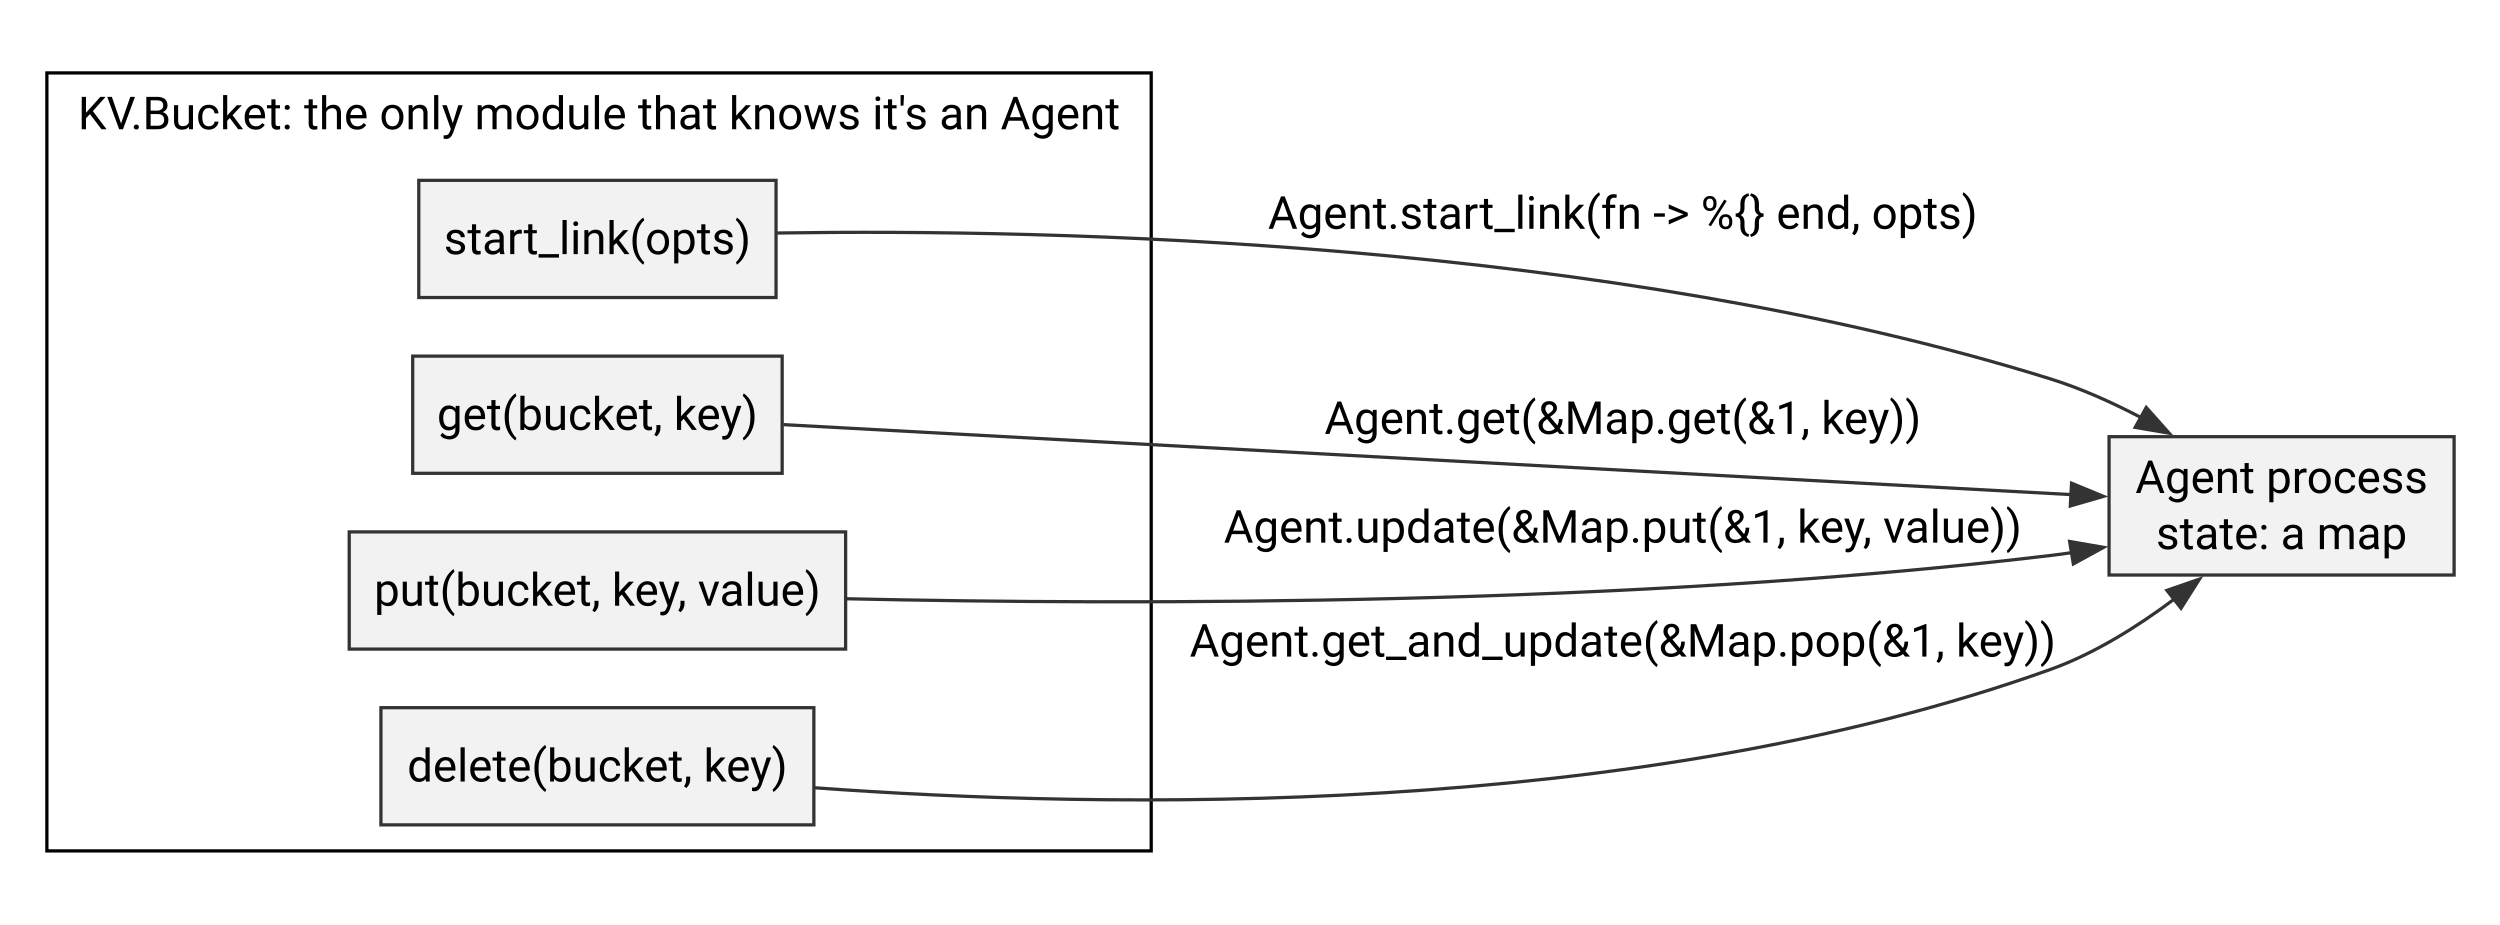
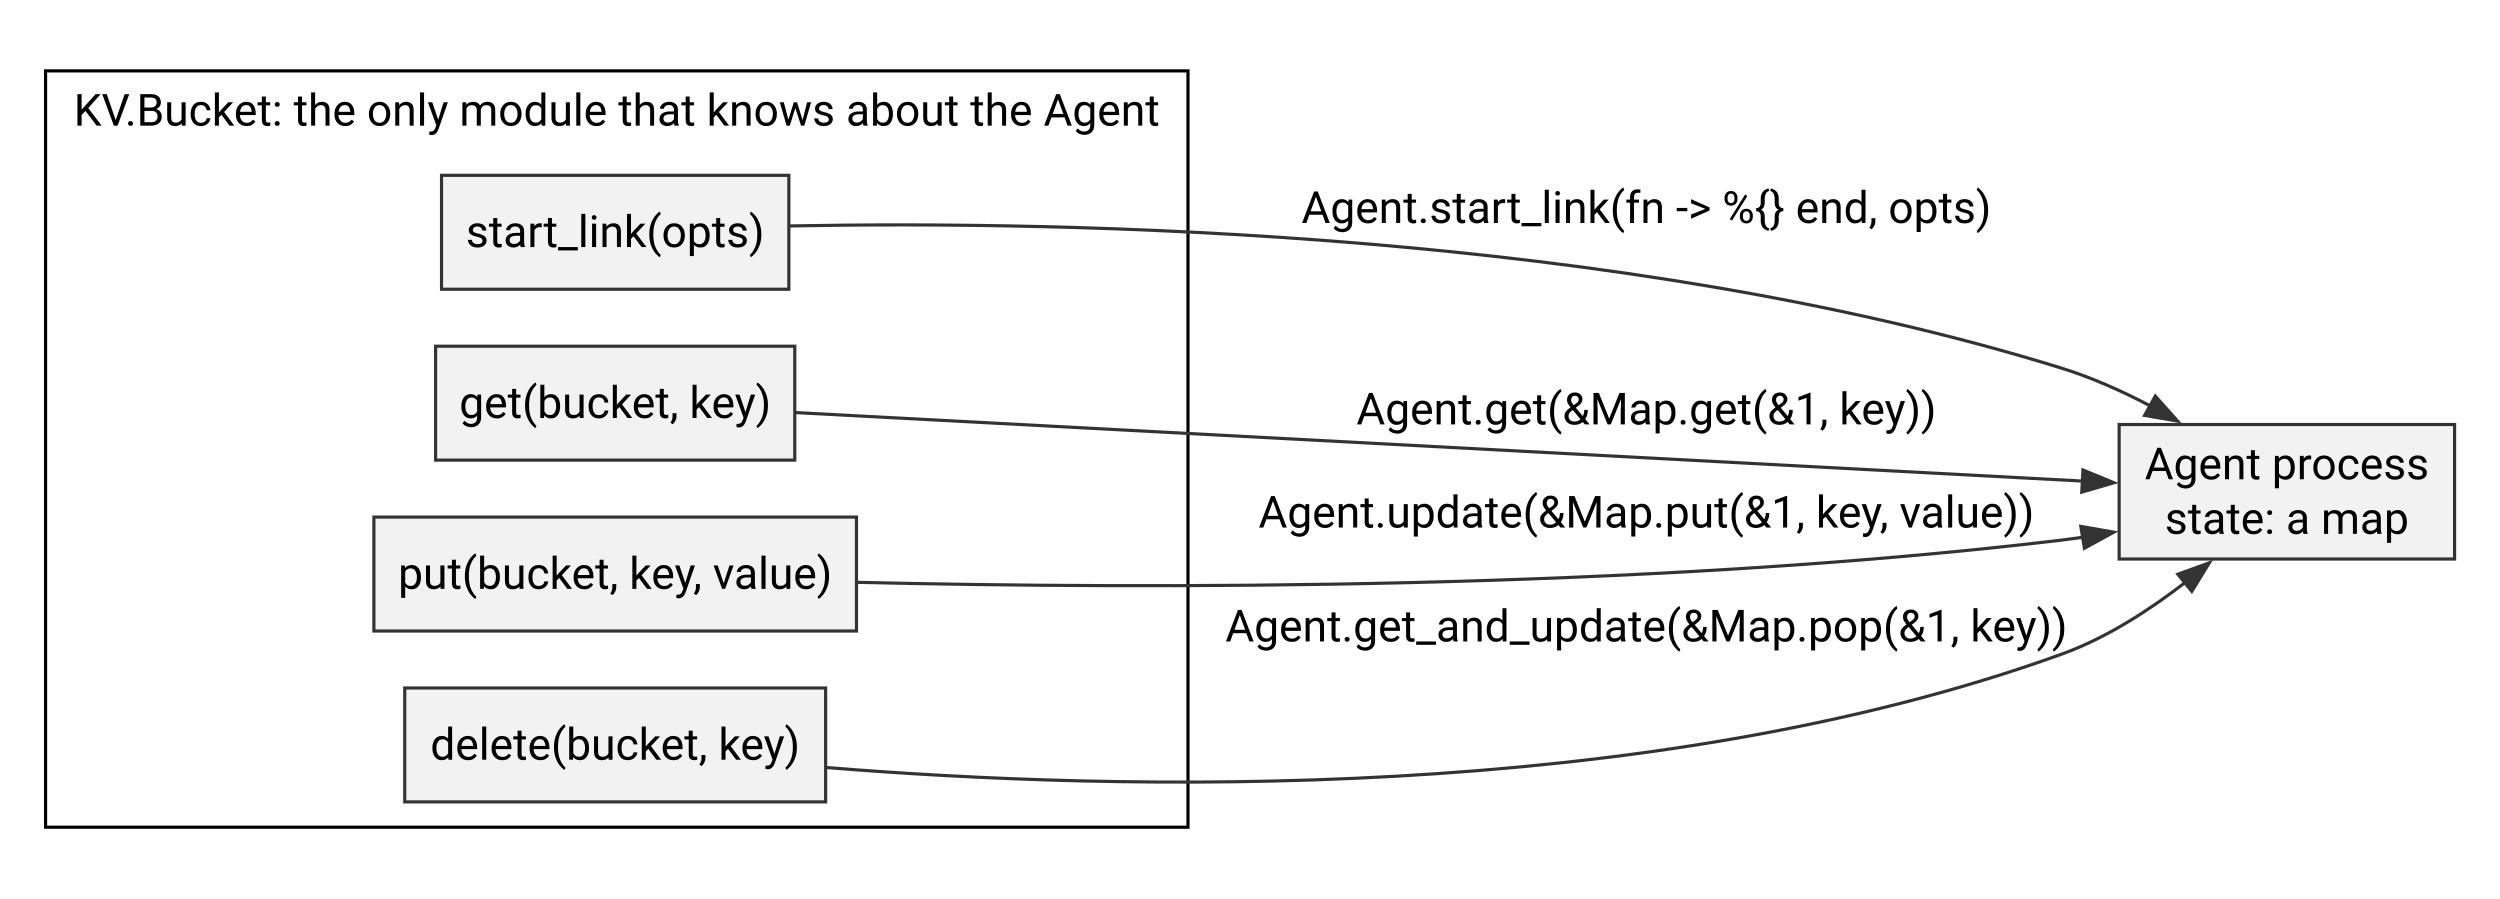
- <svg xmlns="http://www.w3.org/2000/svg" width="768pt" height="284pt" viewBox="0.00 0.00 768.00 284.00">
+ <svg xmlns="http://www.w3.org/2000/svg" width="790pt" height="284pt" viewBox="0.00 0.00 790.00 284.00">
  <g id="graph0" class="graph" transform="scale(1 1) rotate(0) translate(14.4 269.4)">
    <g id="clust1" class="cluster">
-       <polygon fill="none" stroke="black" points="0,-8 0,-247 339.25,-247 339.25,-8 0,-8" />
-       <text xml:space="preserve" text-anchor="middle" x="169.62" y="-229.7" font-family="Roboto" font-size="14.00">KV.Bucket: the only module that knows it's an Agent</text>
+       <polygon fill="none" stroke="black" points="0,-8 0,-247 361,-247 361,-8 0,-8" />
+       <text xml:space="preserve" text-anchor="middle" x="180.5" y="-229.7" font-family="Roboto" font-size="14.00">KV.Bucket: the only module that knows about the Agent</text>
    </g>
    <g id="node1" class="node hl">
-       <polygon fill="#f2f2f2" stroke="#333333" points="739.5,-135.25 633.5,-135.25 633.5,-92.75 739.5,-92.75 739.5,-135.25" />
-       <text xml:space="preserve" text-anchor="middle" x="686.5" y="-117.95" font-family="Roboto" font-size="14.00">Agent process</text>
-       <text xml:space="preserve" text-anchor="middle" x="686.5" y="-100.7" font-family="Roboto" font-size="14.00">state: a map</text>
+       <polygon fill="#f2f2f2" stroke="#333333" points="761.25,-135.25 655.25,-135.25 655.25,-92.75 761.25,-92.75 761.25,-135.25" />
+       <text xml:space="preserve" text-anchor="middle" x="708.25" y="-117.95" font-family="Roboto" font-size="14.00">Agent process</text>
+       <text xml:space="preserve" text-anchor="middle" x="708.25" y="-100.7" font-family="Roboto" font-size="14.00">state: a map</text>
    </g>
    <g id="node2" class="node">
-       <polygon fill="#f2f2f2" stroke="#333333" points="224,-214 114.25,-214 114.25,-178 224,-178 224,-214" />
-       <text xml:space="preserve" text-anchor="middle" x="169.12" y="-191.32" font-family="Roboto" font-size="14.00">start_link(opts)</text>
+       <polygon fill="#f2f2f2" stroke="#333333" points="234.88,-214 125.12,-214 125.12,-178 234.88,-178 234.88,-214" />
+       <text xml:space="preserve" text-anchor="middle" x="180" y="-191.32" font-family="Roboto" font-size="14.00">start_link(opts)</text>
    </g>
    <g id="edge1" class="edge">
-       <path fill="none" stroke="#333333" d="M224.31,-197.82C309.59,-199.13 479.42,-195.44 615.5,-153 624.85,-150.08 634.36,-145.82 643.23,-141.17" />
-       <polygon fill="#333333" stroke="#333333" points="644.92,-144.23 651.97,-136.33 641.53,-138.11 644.92,-144.23" />
-       <text xml:space="preserve" text-anchor="middle" x="482.38" y="-199.11" font-family="Roboto" font-size="14.00"> Agent.start_link(fn -&gt; %{} end, opts)</text>
+       <path fill="none" stroke="#333333" d="M235.09,-198C321.96,-199.66 497.07,-196.54 637.25,-153 646.61,-150.09 656.12,-145.83 664.98,-141.19" />
+       <polygon fill="#333333" stroke="#333333" points="666.67,-144.25 673.73,-136.34 663.28,-138.13 666.67,-144.25" />
+       <text xml:space="preserve" text-anchor="middle" x="504.12" y="-198.94" font-family="Roboto" font-size="14.00"> Agent.start_link(fn -&gt; %{} end, opts)</text>
    </g>
    <g id="node3" class="node">
-       <polygon fill="#f2f2f2" stroke="#333333" points="225.88,-160 112.38,-160 112.38,-124 225.88,-124 225.88,-160" />
-       <text xml:space="preserve" text-anchor="middle" x="169.12" y="-137.32" font-family="Roboto" font-size="14.00">get(bucket, key)</text>
+       <polygon fill="#f2f2f2" stroke="#333333" points="236.75,-160 123.25,-160 123.25,-124 236.75,-124 236.75,-160" />
+       <text xml:space="preserve" text-anchor="middle" x="180" y="-137.32" font-family="Roboto" font-size="14.00">get(bucket, key)</text>
    </g>
    <g id="edge2" class="edge">
-       <path fill="none" stroke="#333333" d="M226.26,-138.95C322.97,-133.7 520.39,-122.97 621.98,-117.45" />
-       <polygon fill="#333333" stroke="#333333" points="621.98,-120.96 631.78,-116.92 621.6,-113.97 621.98,-120.96" />
-       <text xml:space="preserve" text-anchor="middle" x="482.38" y="-136.09" font-family="Roboto" font-size="14.00"> Agent.get(&amp;Map.get(&amp;1, key))</text>
+       <path fill="none" stroke="#333333" d="M236.82,-139.03C335.49,-133.78 540.09,-122.89 643.89,-117.37" />
+       <polygon fill="#333333" stroke="#333333" points="643.82,-120.88 653.62,-116.85 643.44,-113.89 643.82,-120.88" />
+       <text xml:space="preserve" text-anchor="middle" x="504.12" y="-135.28" font-family="Roboto" font-size="14.00"> Agent.get(&amp;Map.get(&amp;1, key))</text>
    </g>
    <g id="node4" class="node">
-       <polygon fill="#f2f2f2" stroke="#333333" points="245.38,-106 92.88,-106 92.88,-70 245.38,-70 245.38,-106" />
-       <text xml:space="preserve" text-anchor="middle" x="169.12" y="-83.33" font-family="Roboto" font-size="14.00">put(bucket, key, value)</text>
+       <polygon fill="#f2f2f2" stroke="#333333" points="256.25,-106 103.75,-106 103.75,-70 256.25,-70 256.25,-106" />
+       <text xml:space="preserve" text-anchor="middle" x="180" y="-83.33" font-family="Roboto" font-size="14.00">put(bucket, key, value)</text>
    </g>
    <g id="edge3" class="edge">
-       <path fill="none" stroke="#333333" d="M245.69,-85.46C334.54,-83.49 486.29,-83.26 615.5,-98.75 617.68,-99.01 619.89,-99.31 622.11,-99.64" />
-       <polygon fill="#333333" stroke="#333333" points="621.39,-103.06 631.82,-101.25 622.53,-96.16 621.39,-103.06" />
-       <text xml:space="preserve" text-anchor="middle" x="482.38" y="-102.7" font-family="Roboto" font-size="14.00"> Agent.update(&amp;Map.put(&amp;1, key, value))</text>
+       <path fill="none" stroke="#333333" d="M256.4,-85.39C347.12,-83.26 503.9,-82.8 637.25,-98.75 639.43,-99.01 641.64,-99.31 643.86,-99.63" />
+       <polygon fill="#333333" stroke="#333333" points="643.14,-103.06 653.58,-101.24 644.28,-96.16 643.14,-103.06" />
+       <text xml:space="preserve" text-anchor="middle" x="504.12" y="-102.7" font-family="Roboto" font-size="14.00"> Agent.update(&amp;Map.put(&amp;1, key, value))</text>
    </g>
    <g id="node5" class="node">
-       <polygon fill="#f2f2f2" stroke="#333333" points="235.62,-52 102.62,-52 102.62,-16 235.62,-16 235.62,-52" />
-       <text xml:space="preserve" text-anchor="middle" x="169.12" y="-29.32" font-family="Roboto" font-size="14.00">delete(bucket, key)</text>
+       <polygon fill="#f2f2f2" stroke="#333333" points="246.5,-52 113.5,-52 113.5,-16 246.5,-16 246.5,-52" />
+       <text xml:space="preserve" text-anchor="middle" x="180" y="-29.32" font-family="Roboto" font-size="14.00">delete(bucket, key)</text>
    </g>
    <g id="edge4" class="edge">
-       <path fill="none" stroke="#333333" d="M235.81,-27.4C324.76,-20.89 487.13,-17.67 615.5,-63.75 629.03,-68.61 642.27,-76.9 653.52,-85.36" />
-       <polygon fill="#333333" stroke="#333333" points="651.27,-88.04 661.29,-91.5 655.61,-82.55 651.27,-88.04" />
-       <text xml:space="preserve" text-anchor="middle" x="482.38" y="-67.7" font-family="Roboto" font-size="14.00"> Agent.get_and_update(&amp;Map.pop(&amp;1, key))</text>
+       <path fill="none" stroke="#333333" d="M246.79,-26.86C337.62,-19.48 505.16,-14.92 637.25,-62.75 651.22,-67.81 664.81,-76.58 676.25,-85.45" />
+       <polygon fill="#333333" stroke="#333333" points="673.79,-87.95 683.75,-91.55 678.21,-82.53 673.79,-87.95" />
+       <text xml:space="preserve" text-anchor="middle" x="504.12" y="-66.7" font-family="Roboto" font-size="14.00"> Agent.get_and_update(&amp;Map.pop(&amp;1, key))</text>
    </g>
  </g>
</svg>
